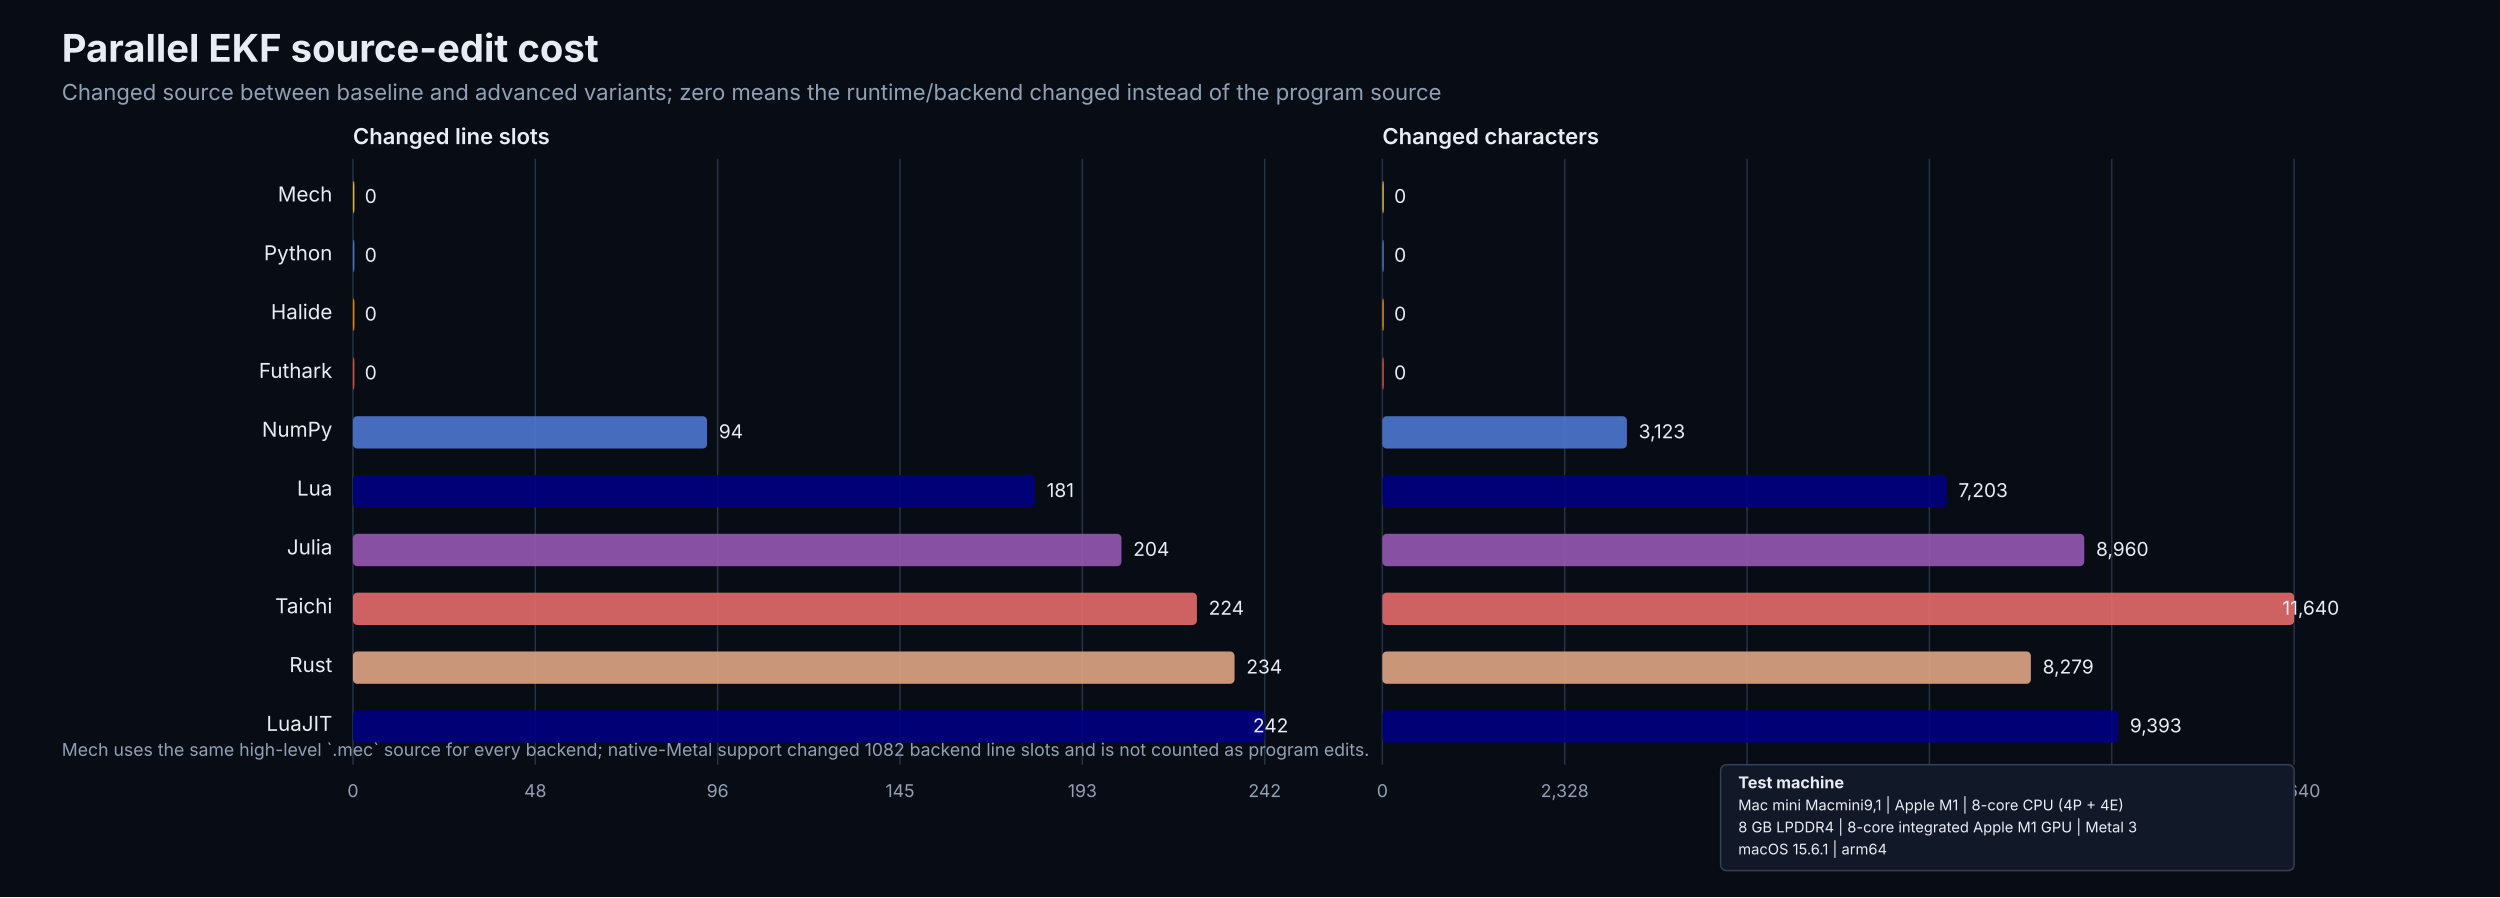
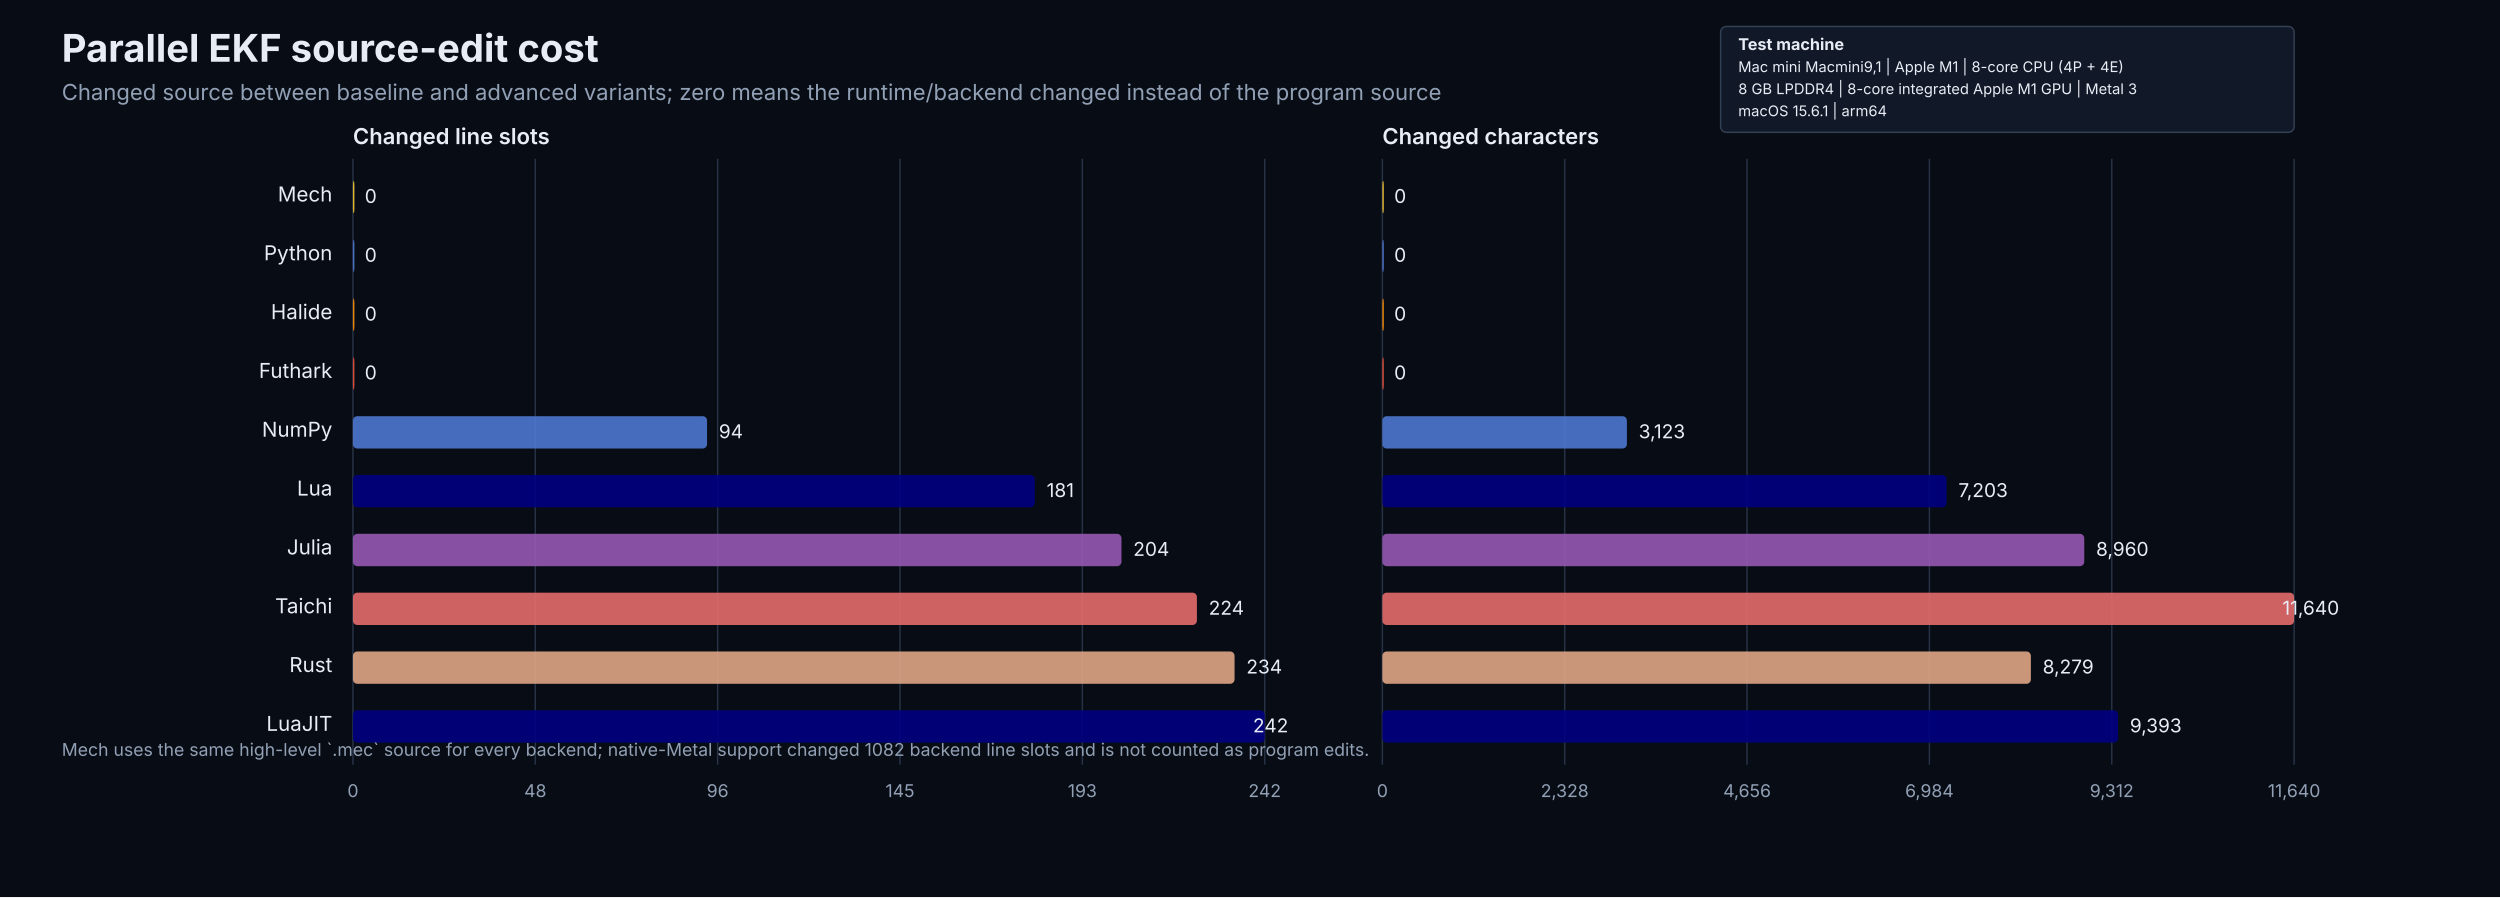
<svg xmlns="http://www.w3.org/2000/svg" width="1700" height="610" viewBox="0 0 1700 610">
  <rect width="100%" height="100%" fill="#080c14" />
  <style>text{font-family:-apple-system,BlinkMacSystemFont,"Segoe UI",sans-serif;fill:#e8edf5}.muted{fill:#91a0b5}.grid{stroke:#263246;stroke-width:1}.label{font-size:14px}.value{font-size:13px;font-variant-numeric:tabular-nums}</style>
  <text x="42" y="42" font-size="26" font-weight="700">Parallel EKF source-edit cost</text>
  <text x="42" y="68" class="muted" font-size="15">Changed source between baseline and advanced variants; zero means the runtime/backend changed instead of the program source</text>
  <text x="240" y="98" font-size="15" font-weight="600">Changed line slots</text>
  <text x="940.0" y="98" font-size="15" font-weight="600">Changed characters</text>
  <line x1="240.0" y1="108" x2="240.0" y2="520" class="grid" />
  <line x1="940.0" y1="108" x2="940.0" y2="520" class="grid" />
  <text x="240.0" y="542" text-anchor="middle" class="muted" font-size="12">0</text>
  <text x="940.0" y="542" text-anchor="middle" class="muted" font-size="12">0</text>
  <line x1="364.0" y1="108" x2="364.0" y2="520" class="grid" />
  <line x1="1064.0" y1="108" x2="1064.0" y2="520" class="grid" />
  <text x="364.0" y="542" text-anchor="middle" class="muted" font-size="12">48</text>
  <text x="1064.0" y="542" text-anchor="middle" class="muted" font-size="12">2,328</text>
  <line x1="488.0" y1="108" x2="488.0" y2="520" class="grid" />
  <line x1="1188.0" y1="108" x2="1188.0" y2="520" class="grid" />
  <text x="488.0" y="542" text-anchor="middle" class="muted" font-size="12">96</text>
  <text x="1188.0" y="542" text-anchor="middle" class="muted" font-size="12">4,656</text>
  <line x1="612.0" y1="108" x2="612.0" y2="520" class="grid" />
  <line x1="1312.0" y1="108" x2="1312.0" y2="520" class="grid" />
  <text x="612.0" y="542" text-anchor="middle" class="muted" font-size="12">145</text>
  <text x="1312.0" y="542" text-anchor="middle" class="muted" font-size="12">6,984</text>
  <line x1="736.0" y1="108" x2="736.0" y2="520" class="grid" />
  <line x1="1436.0" y1="108" x2="1436.0" y2="520" class="grid" />
  <text x="736.0" y="542" text-anchor="middle" class="muted" font-size="12">193</text>
  <text x="1436.0" y="542" text-anchor="middle" class="muted" font-size="12">9,312</text>
  <line x1="860.0" y1="108" x2="860.0" y2="520" class="grid" />
  <line x1="1560.0" y1="108" x2="1560.0" y2="520" class="grid" />
  <text x="860.0" y="542" text-anchor="middle" class="muted" font-size="12">242</text>
  <text x="1560.0" y="542" text-anchor="middle" class="muted" font-size="12">11,640</text>
  <text x="226" y="137" text-anchor="end" class="label">Mech</text>
  <rect x="240" y="123" width="1.0" height="22" rx="3" fill="#f4c430" opacity="0.9" />
  <text x="248.0" y="138" class="value">0</text>
  <rect x="940.0" y="123" width="1.0" height="22" rx="3" fill="#f4c430" opacity="0.9" />
  <text x="948.0" y="138" class="value">0</text>
  <text x="226" y="177" text-anchor="end" class="label">Python</text>
  <rect x="240" y="163" width="1.0" height="22" rx="3" fill="#4d77cf" opacity="0.9" />
  <text x="248.0" y="178" class="value">0</text>
  <rect x="940.0" y="163" width="1.0" height="22" rx="3" fill="#4d77cf" opacity="0.9" />
  <text x="948.0" y="178" class="value">0</text>
  <text x="226" y="217" text-anchor="end" class="label">Halide</text>
  <rect x="240" y="203" width="1.0" height="22" rx="3" fill="#ff8f00" opacity="0.9" />
  <text x="248.0" y="218" class="value">0</text>
  <rect x="940.0" y="203" width="1.0" height="22" rx="3" fill="#ff8f00" opacity="0.9" />
  <text x="948.0" y="218" class="value">0</text>
  <text x="226" y="257" text-anchor="end" class="label">Futhark</text>
  <rect x="240" y="243" width="1.0" height="22" rx="3" fill="#e94f37" opacity="0.9" />
  <text x="248.0" y="258" class="value">0</text>
  <rect x="940.0" y="243" width="1.0" height="22" rx="3" fill="#e94f37" opacity="0.9" />
  <text x="948.0" y="258" class="value">0</text>
  <text x="226" y="297" text-anchor="end" class="label">NumPy</text>
  <rect x="240" y="283" width="240.8" height="22" rx="3" fill="#4d77cf" opacity="0.9" />
  <text x="488.8" y="298" class="value">94</text>
  <rect x="940.0" y="283" width="166.3" height="22" rx="3" fill="#4d77cf" opacity="0.9" />
  <text x="1114.3" y="298" class="value">3,123</text>
  <text x="226" y="337" text-anchor="end" class="label">Lua</text>
  <rect x="240" y="323" width="463.7" height="22" rx="3" fill="#000080" opacity="0.9" />
  <text x="711.7" y="338" class="value">181</text>
  <rect x="940.0" y="323" width="383.7" height="22" rx="3" fill="#000080" opacity="0.9" />
  <text x="1331.7" y="338" class="value">7,203</text>
  <text x="226" y="377" text-anchor="end" class="label">Julia</text>
  <rect x="240" y="363" width="522.6" height="22" rx="3" fill="#9558b2" opacity="0.9" />
  <text x="770.6" y="378" class="value">204</text>
  <rect x="940.0" y="363" width="477.3" height="22" rx="3" fill="#9558b2" opacity="0.9" />
  <text x="1425.3" y="378" class="value">8,960</text>
  <text x="226" y="417" text-anchor="end" class="label">Taichi</text>
  <rect x="240" y="403" width="573.9" height="22" rx="3" fill="#e36b6b" opacity="0.9" />
  <text x="821.9" y="418" class="value">224</text>
  <rect x="940.0" y="403" width="620.0" height="22" rx="3" fill="#e36b6b" opacity="0.9" />
  <text x="1552.0" y="418" class="value">11,640</text>
  <text x="226" y="457" text-anchor="end" class="label">Rust</text>
  <rect x="240" y="443" width="599.5" height="22" rx="3" fill="#dea584" opacity="0.9" />
  <text x="847.5" y="458" class="value">234</text>
  <rect x="940.0" y="443" width="441.0" height="22" rx="3" fill="#dea584" opacity="0.9" />
  <text x="1389.0" y="458" class="value">8,279</text>
  <text x="226" y="497" text-anchor="end" class="label">LuaJIT</text>
  <rect x="240" y="483" width="620.0" height="22" rx="3" fill="#000080" opacity="0.9" />
  <text x="852.0" y="498" class="value">242</text>
  <rect x="940.0" y="483" width="500.3" height="22" rx="3" fill="#000080" opacity="0.9" />
  <text x="1448.3" y="498" class="value">9,393</text>
  <text x="42" y="514" class="muted" font-size="12">Mech uses the same high-level `.mec` source for every backend; native-Metal support changed 1082 backend line slots and is not counted as program edits.</text>
  <g aria-label="Test machine">
-     <rect x="1170" y="520" width="390" height="72" rx="4" fill="#111827" stroke="#334155" />
-     <text x="1182" y="536" fill="#e8edf5" font-size="11" font-weight="700">Test machine</text>
-     <text x="1182" y="551" fill="#91a0b5" font-size="10">Mac mini Macmini9,1 | Apple M1 | 8-core CPU (4P + 4E)</text>
-     <text x="1182" y="566" fill="#91a0b5" font-size="10">8 GB LPDDR4 | 8-core integrated Apple M1 GPU | Metal 3</text>
-     <text x="1182" y="581" fill="#91a0b5" font-size="10">macOS 15.6.1 | arm64</text>
+     <rect x="1170" y="18" width="390" height="72" rx="4" fill="#111827" stroke="#334155" />
+     <text x="1182" y="34" fill="#e8edf5" font-size="11" font-weight="700">Test machine</text>
+     <text x="1182" y="49" fill="#91a0b5" font-size="10">Mac mini Macmini9,1 | Apple M1 | 8-core CPU (4P + 4E)</text>
+     <text x="1182" y="64" fill="#91a0b5" font-size="10">8 GB LPDDR4 | 8-core integrated Apple M1 GPU | Metal 3</text>
+     <text x="1182" y="79" fill="#91a0b5" font-size="10">macOS 15.6.1 | arm64</text>
  </g>
</svg>
